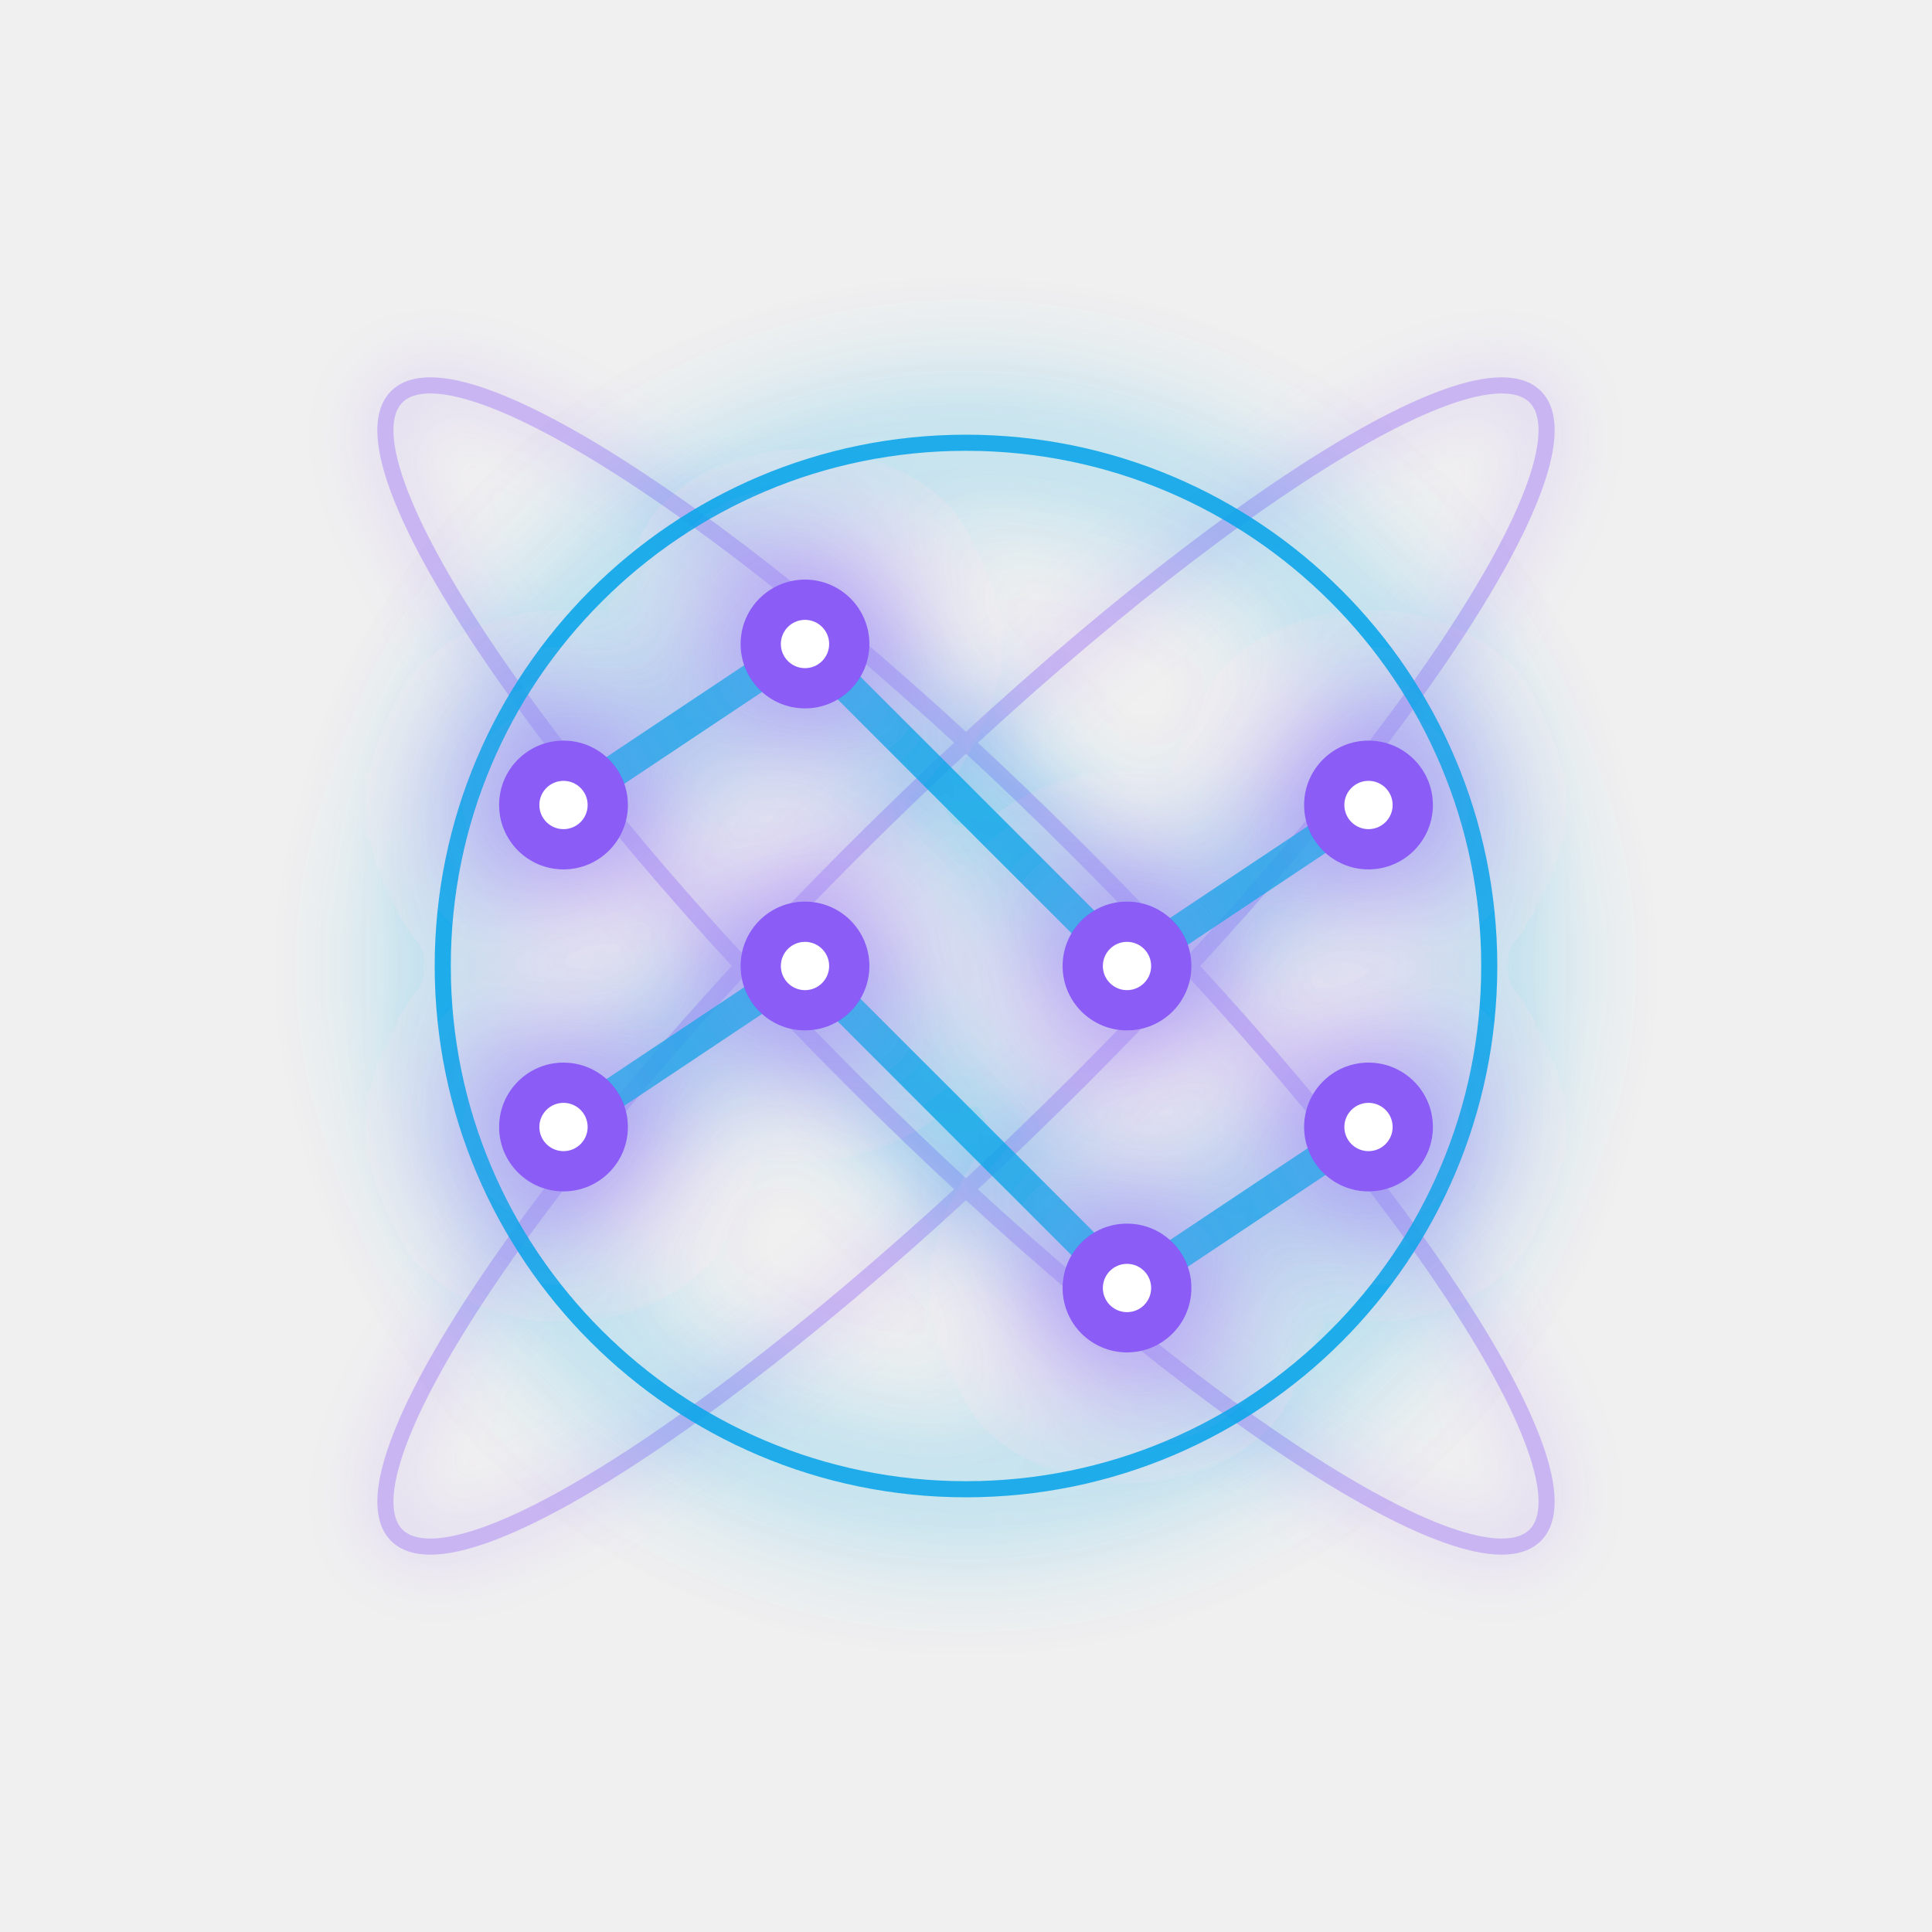
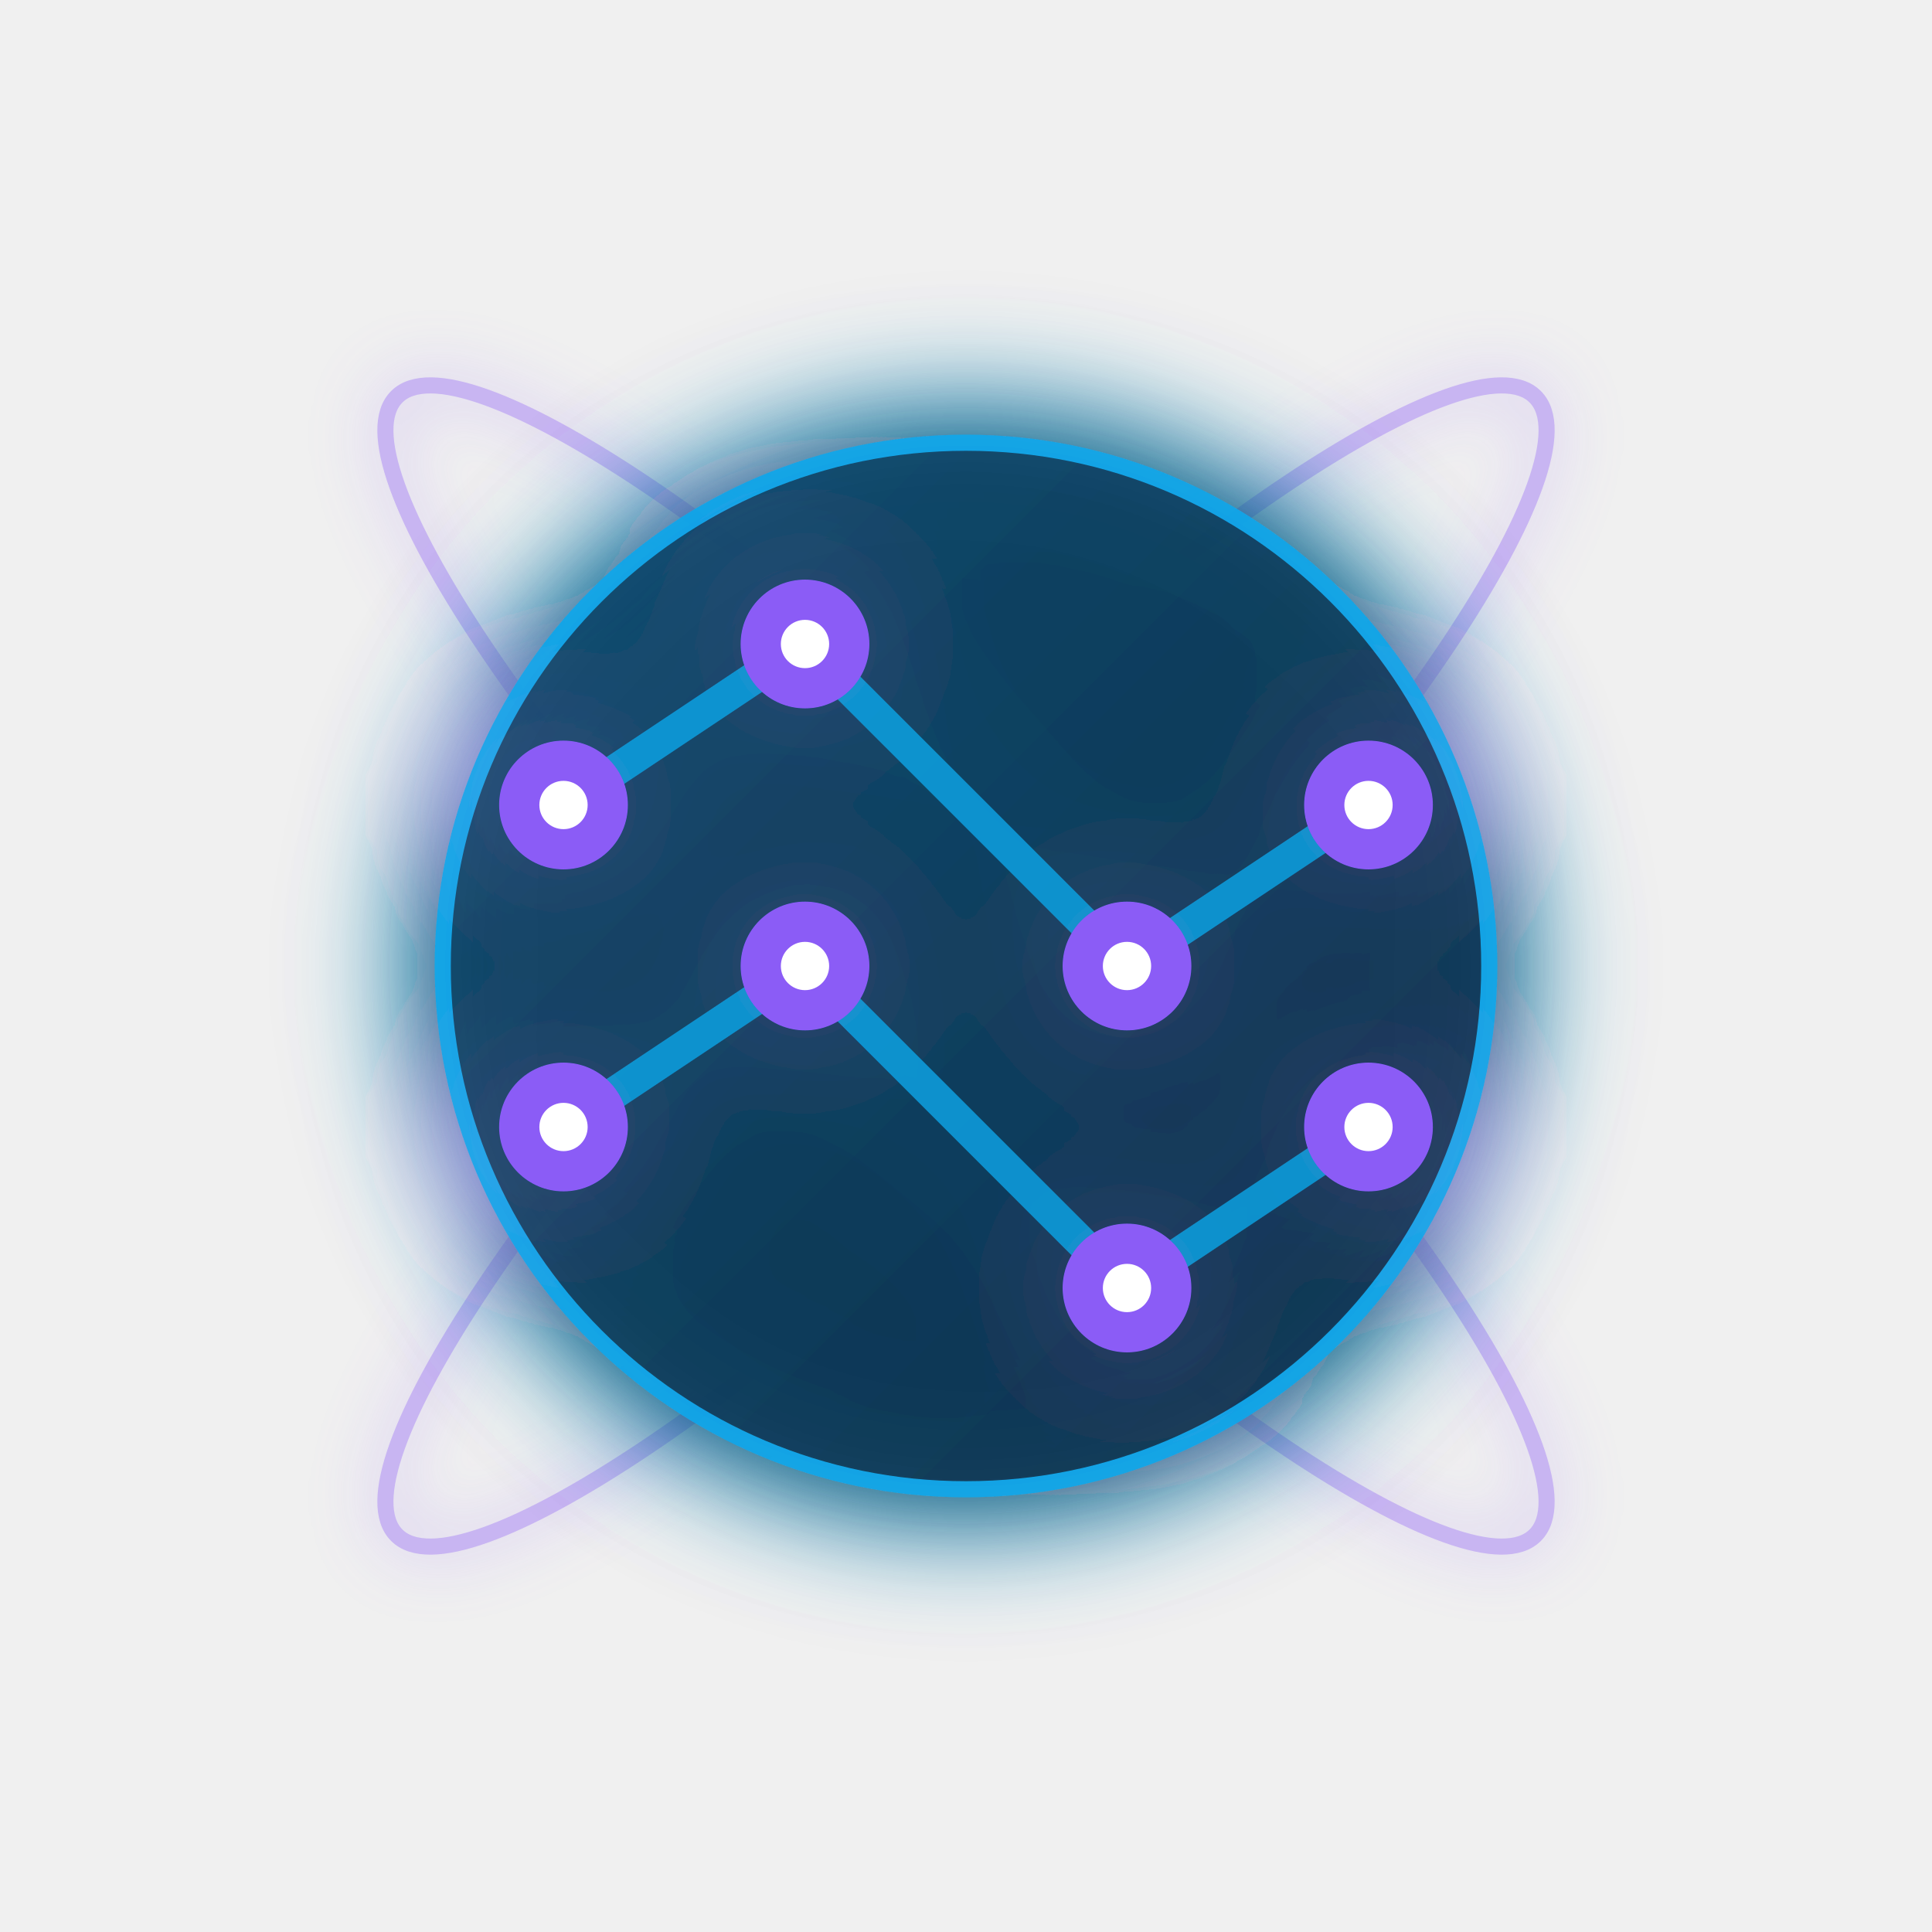
<svg xmlns="http://www.w3.org/2000/svg" viewBox="0 0 240 240" class="w-full h-full">
  <style>body { font-family: system-ui, -apple-system, sans-serif; transition: background-color 0.5s, color 0.5s; }
    /* 全局星座基础动画 */
    .node-fire { animation: f-flicker 0.2s infinite alternate; }
    .line-fire { stroke-dasharray: 10 10; animation: f-flow 1s linear infinite; }
    .node-air { animation: a-pulse 1s infinite alternate; }

    /* 水象专属强化 */
    .wrap-water { animation: w-float 4s ease-in-out infinite alternate; }
    .node-water { animation: w-glow 1.5s ease-in-out infinite alternate; }
    .line-water { stroke-dasharray: 12 24; animation: w-flow 2s linear infinite; }
    .node-water-ripple { animation: w-ripple 2s infinite cubic-bezier(0.4, 0, 0.2, 1); }

    /* 土象专属强化 */
    .node-earth { animation: e-pulse 2s cubic-bezier(0.4, 0, 0.6, 1) infinite; }
    .line-earth { stroke-dasharray: 20 40; animation: e-flow 2s linear infinite; }
    .e-scan-line { animation: e-scan 3s linear infinite; }
    .e-rot-box { transform-origin: 120px 120px; animation: e-rot 10s cubic-bezier(0.68, -0.55, 0.265, 1.55) infinite; }

    @keyframes f-flicker { 0% { opacity: 0.6; transform: scale(0.9); } 100% { opacity: 1; transform: scale(1.2); } }
    @keyframes f-flow { 100% { stroke-dashoffset: -20; } }
    @keyframes a-pulse { 0% { opacity: 0.4; transform: scale(0.8); } 100% { opacity: 1; transform: scale(1.5); filter: brightness(1.5); } }

    /* 新增水象/土象关键帧 */
    @keyframes w-float { 0% { transform: translateY(-5px); } 100% { transform: translateY(5px); } }
    @keyframes w-glow { 0% { opacity: 0.5; transform: scale(0.8); } 100% { opacity: 1; transform: scale(1.3); filter: brightness(1.3); } }
    @keyframes w-ripple { 0% { r: 5px; opacity: 1; stroke-width: 4; } 100% { r: 35px; opacity: 0; stroke-width: 0; } }
    @keyframes w-flow { 100% { stroke-dashoffset: -36; } }

    @keyframes e-pulse { 0%, 100% { opacity: 1; transform: scale(1); } 50% { opacity: 0.4; transform: scale(0.6); } }
    @keyframes e-flow { 100% { stroke-dashoffset: -60; } }
    @keyframes e-scan { 0% { transform: translateY(-100px); opacity: 0; } 10%, 90% { opacity: 1; } 100% { transform: translateY(100px); opacity: 0; } }
    @keyframes e-rot { 100% { transform: rotate(90deg); } }
</style>
  <defs>
    <filter id="glow-neon-d" x="-50%" y="-50%" width="200%" height="200%">
      <feGaussianBlur stdDeviation="4" result="blur" />
      <feMerge>
        <feMergeNode in="blur" />
        <feMergeNode in="SourceGraphic" />
      </feMerge>
    </filter>
    <filter id="glow-intense-d" x="-50%" y="-50%" width="200%" height="200%">
      <feGaussianBlur stdDeviation="8" result="b1" />
      <feGaussianBlur stdDeviation="3" result="b2" />
      <feMerge>
        <feMergeNode in="b1" />
        <feMergeNode in="b2" />
        <feMergeNode in="SourceGraphic" />
      </feMerge>
    </filter>
    <filter id="glow-neon-l" x="-50%" y="-50%" width="200%" height="200%">
      <feDropShadow dx="0" dy="3" stdDeviation="4" flood-color="#000" flood-opacity="0.2" result="shadow" />
      <feGaussianBlur in="SourceGraphic" stdDeviation="2" result="glow" />
      <feMerge>
        <feMergeNode in="shadow" />
        <feMergeNode in="glow" />
        <feMergeNode in="SourceGraphic" />
      </feMerge>
    </filter>
    <filter id="glow-intense-l" x="-50%" y="-50%" width="200%" height="200%">
      <feDropShadow dx="0" dy="5" stdDeviation="6" flood-color="#000" flood-opacity="0.25" result="shadow" />
      <feGaussianBlur in="SourceGraphic" stdDeviation="4" result="b1" />
      <feGaussianBlur in="SourceGraphic" stdDeviation="1" result="b2" />
      <feMerge>
        <feMergeNode in="shadow" />
        <feMergeNode in="b1" />
        <feMergeNode in="b2" />
        <feMergeNode in="SourceGraphic" />
      </feMerge>
    </filter>
    <linearGradient id="bg-supreme-d" x1="0%" y1="0%" x2="100%" y2="100%">
      <stop offset="0%" stop-color="#2a2d3e" />
      <stop offset="100%" stop-color="#0a0a0f" />
    </linearGradient>
    <linearGradient id="bg-supreme-l" x1="0%" y1="0%" x2="100%" y2="100%">
      <stop offset="0%" stop-color="#ffffff" />
      <stop offset="100%" stop-color="#cbd5e1" />
    </linearGradient>
    <linearGradient id="bg-void-d" x1="0%" y1="0%" x2="100%" y2="100%">
      <stop offset="0%" stop-color="#1a0033" />
      <stop offset="50%" stop-color="#05000a" />
      <stop offset="100%" stop-color="#000000" />
    </linearGradient>
    <linearGradient id="bg-void-l" x1="0%" y1="0%" x2="100%" y2="100%">
      <stop offset="0%" stop-color="#312e81" />
      <stop offset="50%" stop-color="#0f172a" />
      <stop offset="100%" stop-color="#020617" />
    </linearGradient>
    <linearGradient id="bg-ice-d" x1="0%" y1="0%" x2="100%" y2="100%">
      <stop offset="0%" stop-color="#002244" />
      <stop offset="100%" stop-color="#000a1a" />
    </linearGradient>
    <linearGradient id="bg-ice-l" x1="0%" y1="0%" x2="100%" y2="100%">
      <stop offset="0%" stop-color="#e0f2fe" />
      <stop offset="100%" stop-color="#7dd3fc" />
    </linearGradient>
    <linearGradient id="bg-gold-d" x1="0%" y1="0%" x2="100%" y2="100%">
      <stop offset="0%" stop-color="#4a3b1c" />
      <stop offset="100%" stop-color="#1a140a" />
    </linearGradient>
    <linearGradient id="bg-gold-l" x1="0%" y1="0%" x2="100%" y2="100%">
      <stop offset="0%" stop-color="#fef3c7" />
      <stop offset="100%" stop-color="#fbbf24" />
    </linearGradient>
    <linearGradient id="bg-moon-d" x1="0%" y1="0%" x2="100%" y2="100%">
      <stop offset="0%" stop-color="#334155" />
      <stop offset="100%" stop-color="#0f172a" />
    </linearGradient>
    <linearGradient id="bg-moon-l" x1="0%" y1="0%" x2="100%" y2="100%">
      <stop offset="0%" stop-color="#f8fafc" />
      <stop offset="100%" stop-color="#94a3b8" />
    </linearGradient>
    <linearGradient id="bg-omega-d" x1="0%" y1="0%" x2="100%" y2="100%">
      <stop offset="0%" stop-color="#4a0000" />
      <stop offset="100%" stop-color="#1a0000" />
    </linearGradient>
    <linearGradient id="bg-omega-l" x1="0%" y1="0%" x2="100%" y2="100%">
      <stop offset="0%" stop-color="#fee2e2" />
      <stop offset="100%" stop-color="#f87171" />
    </linearGradient>
    <linearGradient id="bg-matrix-d" x1="0%" y1="0%" x2="100%" y2="100%">
      <stop offset="0%" stop-color="#003311" />
      <stop offset="100%" stop-color="#001100" />
    </linearGradient>
    <linearGradient id="bg-matrix-l" x1="0%" y1="0%" x2="100%" y2="100%">
      <stop offset="0%" stop-color="#dcfce7" />
      <stop offset="100%" stop-color="#4ade80" />
    </linearGradient>
    <linearGradient id="bg-platinum-d" x1="0%" y1="0%" x2="100%" y2="100%">
      <stop offset="0%" stop-color="#475569" />
      <stop offset="100%" stop-color="#1e293b" />
    </linearGradient>
    <linearGradient id="bg-platinum-l" x1="0%" y1="0%" x2="100%" y2="100%">
      <stop offset="0%" stop-color="#ffffff" />
      <stop offset="100%" stop-color="#94a3b8" />
    </linearGradient>
    <linearGradient id="bg-nebula-d" x1="0%" y1="0%" x2="100%" y2="100%">
      <stop offset="0%" stop-color="#581c87" />
      <stop offset="50%" stop-color="#831843" />
      <stop offset="100%" stop-color="#171717" />
    </linearGradient>
    <linearGradient id="bg-nebula-l" x1="0%" y1="0%" x2="100%" y2="100%">
      <stop offset="0%" stop-color="#f3e8ff" />
      <stop offset="50%" stop-color="#fbcfe8" />
      <stop offset="100%" stop-color="#cbd5e1" />
    </linearGradient>
    <linearGradient id="bg-aegis-d" x1="0%" y1="0%" x2="100%" y2="100%">
      <stop offset="0%" stop-color="#0f172a" />
      <stop offset="100%" stop-color="#020617" />
    </linearGradient>
    <linearGradient id="bg-aegis-l" x1="0%" y1="0%" x2="100%" y2="100%">
      <stop offset="0%" stop-color="#f1f5f9" />
      <stop offset="100%" stop-color="#94a3b8" />
    </linearGradient>
    <linearGradient id="bg-reactor-d" x1="0%" y1="0%" x2="100%" y2="100%">
      <stop offset="0%" stop-color="#14532d" />
      <stop offset="100%" stop-color="#052e16" />
    </linearGradient>
    <linearGradient id="bg-reactor-l" x1="0%" y1="0%" x2="100%" y2="100%">
      <stop offset="0%" stop-color="#dcfce7" />
      <stop offset="100%" stop-color="#4ade80" />
    </linearGradient>
    <linearGradient id="bg-tactical-d" x1="0%" y1="0%" x2="100%" y2="100%">
      <stop offset="0%" stop-color="#450a0a" />
      <stop offset="100%" stop-color="#2a0000" />
    </linearGradient>
    <linearGradient id="bg-tactical-l" x1="0%" y1="0%" x2="100%" y2="100%">
      <stop offset="0%" stop-color="#fee2e2" />
      <stop offset="100%" stop-color="#f87171" />
    </linearGradient>
    <linearGradient id="bg-arcane-d" x1="0%" y1="0%" x2="100%" y2="100%">
      <stop offset="0%" stop-color="#3b0764" />
      <stop offset="100%" stop-color="#17002e" />
    </linearGradient>
    <linearGradient id="bg-arcane-l" x1="0%" y1="0%" x2="100%" y2="100%">
      <stop offset="0%" stop-color="#f3e8ff" />
      <stop offset="100%" stop-color="#c084fc" />
+     </linearGradient>
+     <linearGradient id="bg-a-air-d" x1="0%" y1="0%" x2="100%" y2="100%">
+       <stop offset="0%" stop-color="#0c4a6e" />
+       <stop offset="100%" stop-color="#082f49" />
    </linearGradient>
  </defs>
  <g stroke="#8b5cf6" fill="none" filter="url(#glow-neon-d)" opacity="0.4" style="transform-origin:120px 120px;animation:art 4s linear infinite">
    <ellipse cx="120" cy="120" rx="100" ry="20" stroke-width="2" transform="rotate(45 120 120)" />
    <ellipse cx="120" cy="120" rx="100" ry="20" stroke-width="2" transform="rotate(-45 120 120)" />
  </g>
  <g class="" filter="url(#glow-intense-d)">
    <circle cx="120" cy="120" r="65" fill="url(#bg-a-air-d)" opacity="0.9" stroke="#0ea5e9" stroke-width="2" />
    <line key="l0" x1="70" y1="100" x2="100" y2="80" stroke="#0ea5e9" stroke-width="4" class="line-air" opacity="0.8" />
    <line key="l1" x1="100" y1="80" x2="140" y2="120" stroke="#0ea5e9" stroke-width="4" class="line-air" opacity="0.8" />
    <line key="l2" x1="140" y1="120" x2="170" y2="100" stroke="#0ea5e9" stroke-width="4" class="line-air" opacity="0.8" />
    <line key="l3" x1="70" y1="140" x2="100" y2="120" stroke="#0ea5e9" stroke-width="4" class="line-air" opacity="0.8" />
    <line key="l4" x1="100" y1="120" x2="140" y2="160" stroke="#0ea5e9" stroke-width="4" class="line-air" opacity="0.8" />
    <line key="l5" x1="140" y1="160" x2="170" y2="140" stroke="#0ea5e9" stroke-width="4" class="line-air" opacity="0.8" />
    <g key="n0">
      <circle cx="70" cy="100" r="8" fill="#8b5cf6" class="node-air" style="animation-delay:0s" />
      <circle cx="70" cy="100" r="3" fill="#fff" />
    </g>
    <g key="n1">
      <circle cx="100" cy="80" r="8" fill="#8b5cf6" class="node-air" style="animation-delay:0.2s" />
      <circle cx="100" cy="80" r="3" fill="#fff" />
    </g>
    <g key="n2">
      <circle cx="140" cy="120" r="8" fill="#8b5cf6" class="node-air" style="animation-delay:0.4s" />
      <circle cx="140" cy="120" r="3" fill="#fff" />
    </g>
    <g key="n3">
      <circle cx="170" cy="100" r="8" fill="#8b5cf6" class="node-air" style="animation-delay:0.6s" />
      <circle cx="170" cy="100" r="3" fill="#fff" />
    </g>
    <g key="n4">
      <circle cx="70" cy="140" r="8" fill="#8b5cf6" class="node-air" style="animation-delay:0.8s" />
      <circle cx="70" cy="140" r="3" fill="#fff" />
    </g>
    <g key="n5">
      <circle cx="100" cy="120" r="8" fill="#8b5cf6" class="node-air" style="animation-delay:1s" />
      <circle cx="100" cy="120" r="3" fill="#fff" />
    </g>
    <g key="n6">
      <circle cx="140" cy="160" r="8" fill="#8b5cf6" class="node-air" style="animation-delay:1.2s" />
      <circle cx="140" cy="160" r="3" fill="#fff" />
    </g>
    <g key="n7">
      <circle cx="170" cy="140" r="8" fill="#8b5cf6" class="node-air" style="animation-delay:1.4s" />
      <circle cx="170" cy="140" r="3" fill="#fff" />
    </g>
  </g>
  <style>@keyframes art{to{transform:rotate(360deg)}}@media(prefers-reduced-motion:reduce){*{animation:none!important;transition:none!important}}</style>
</svg>
